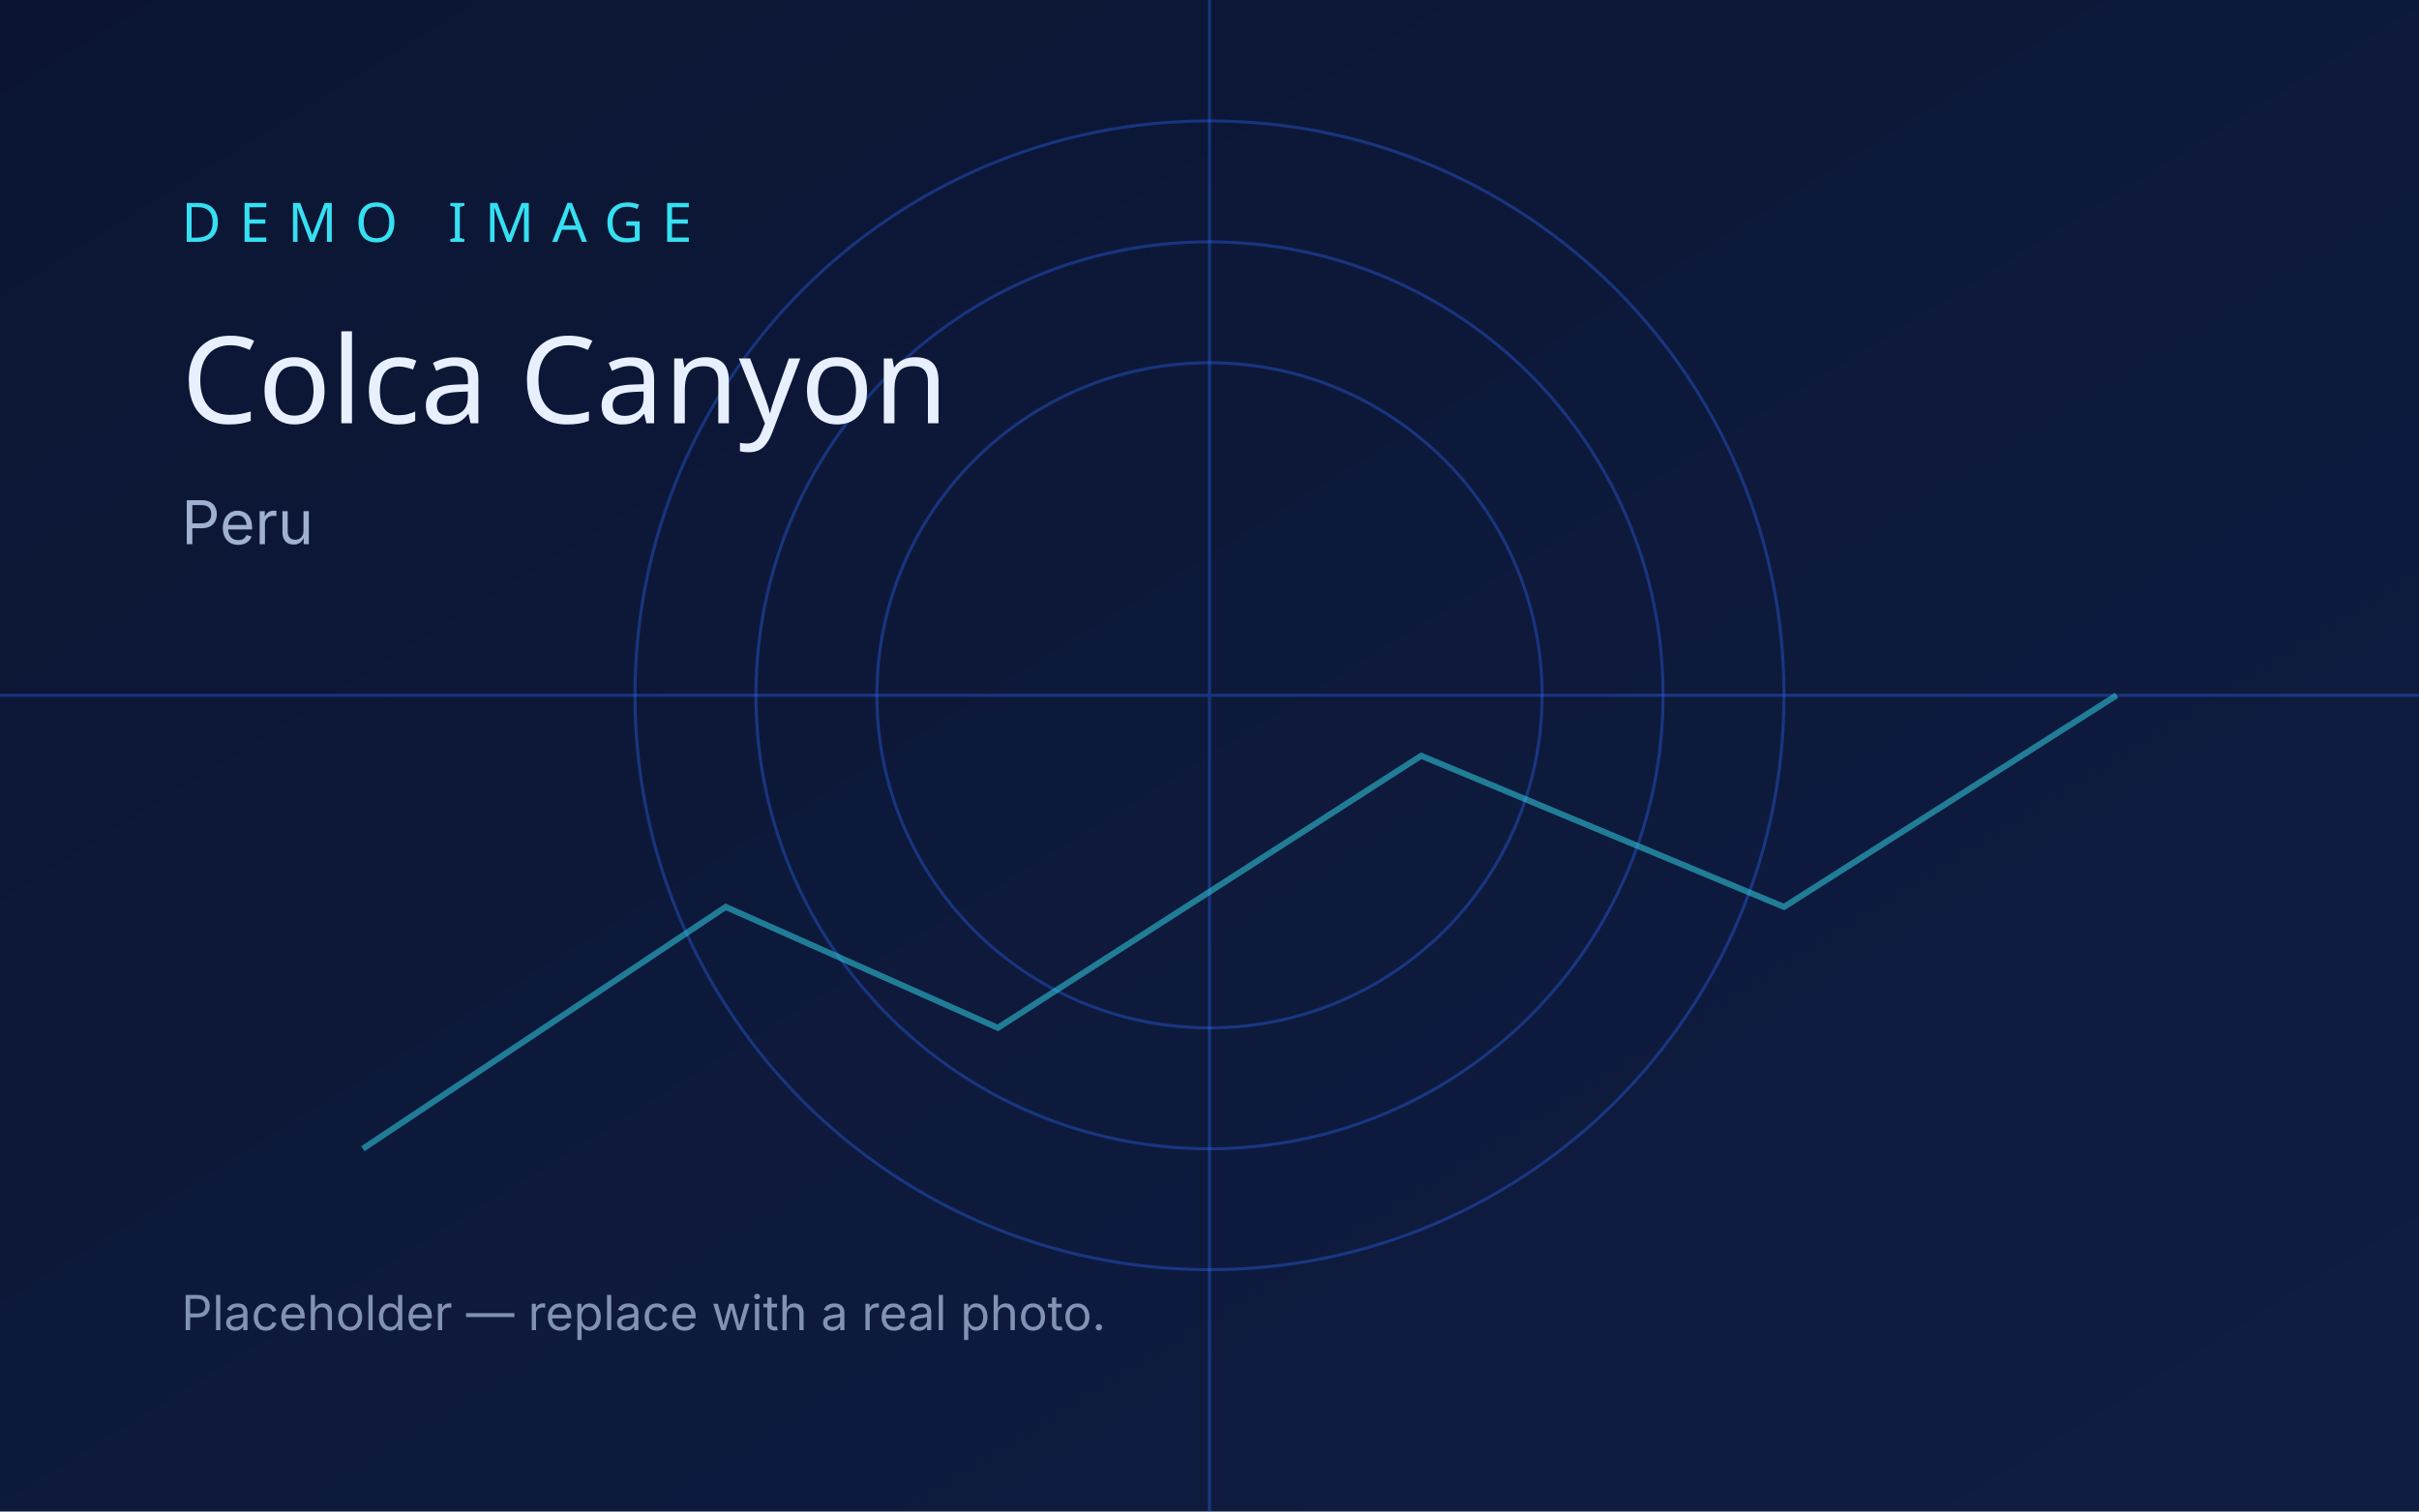
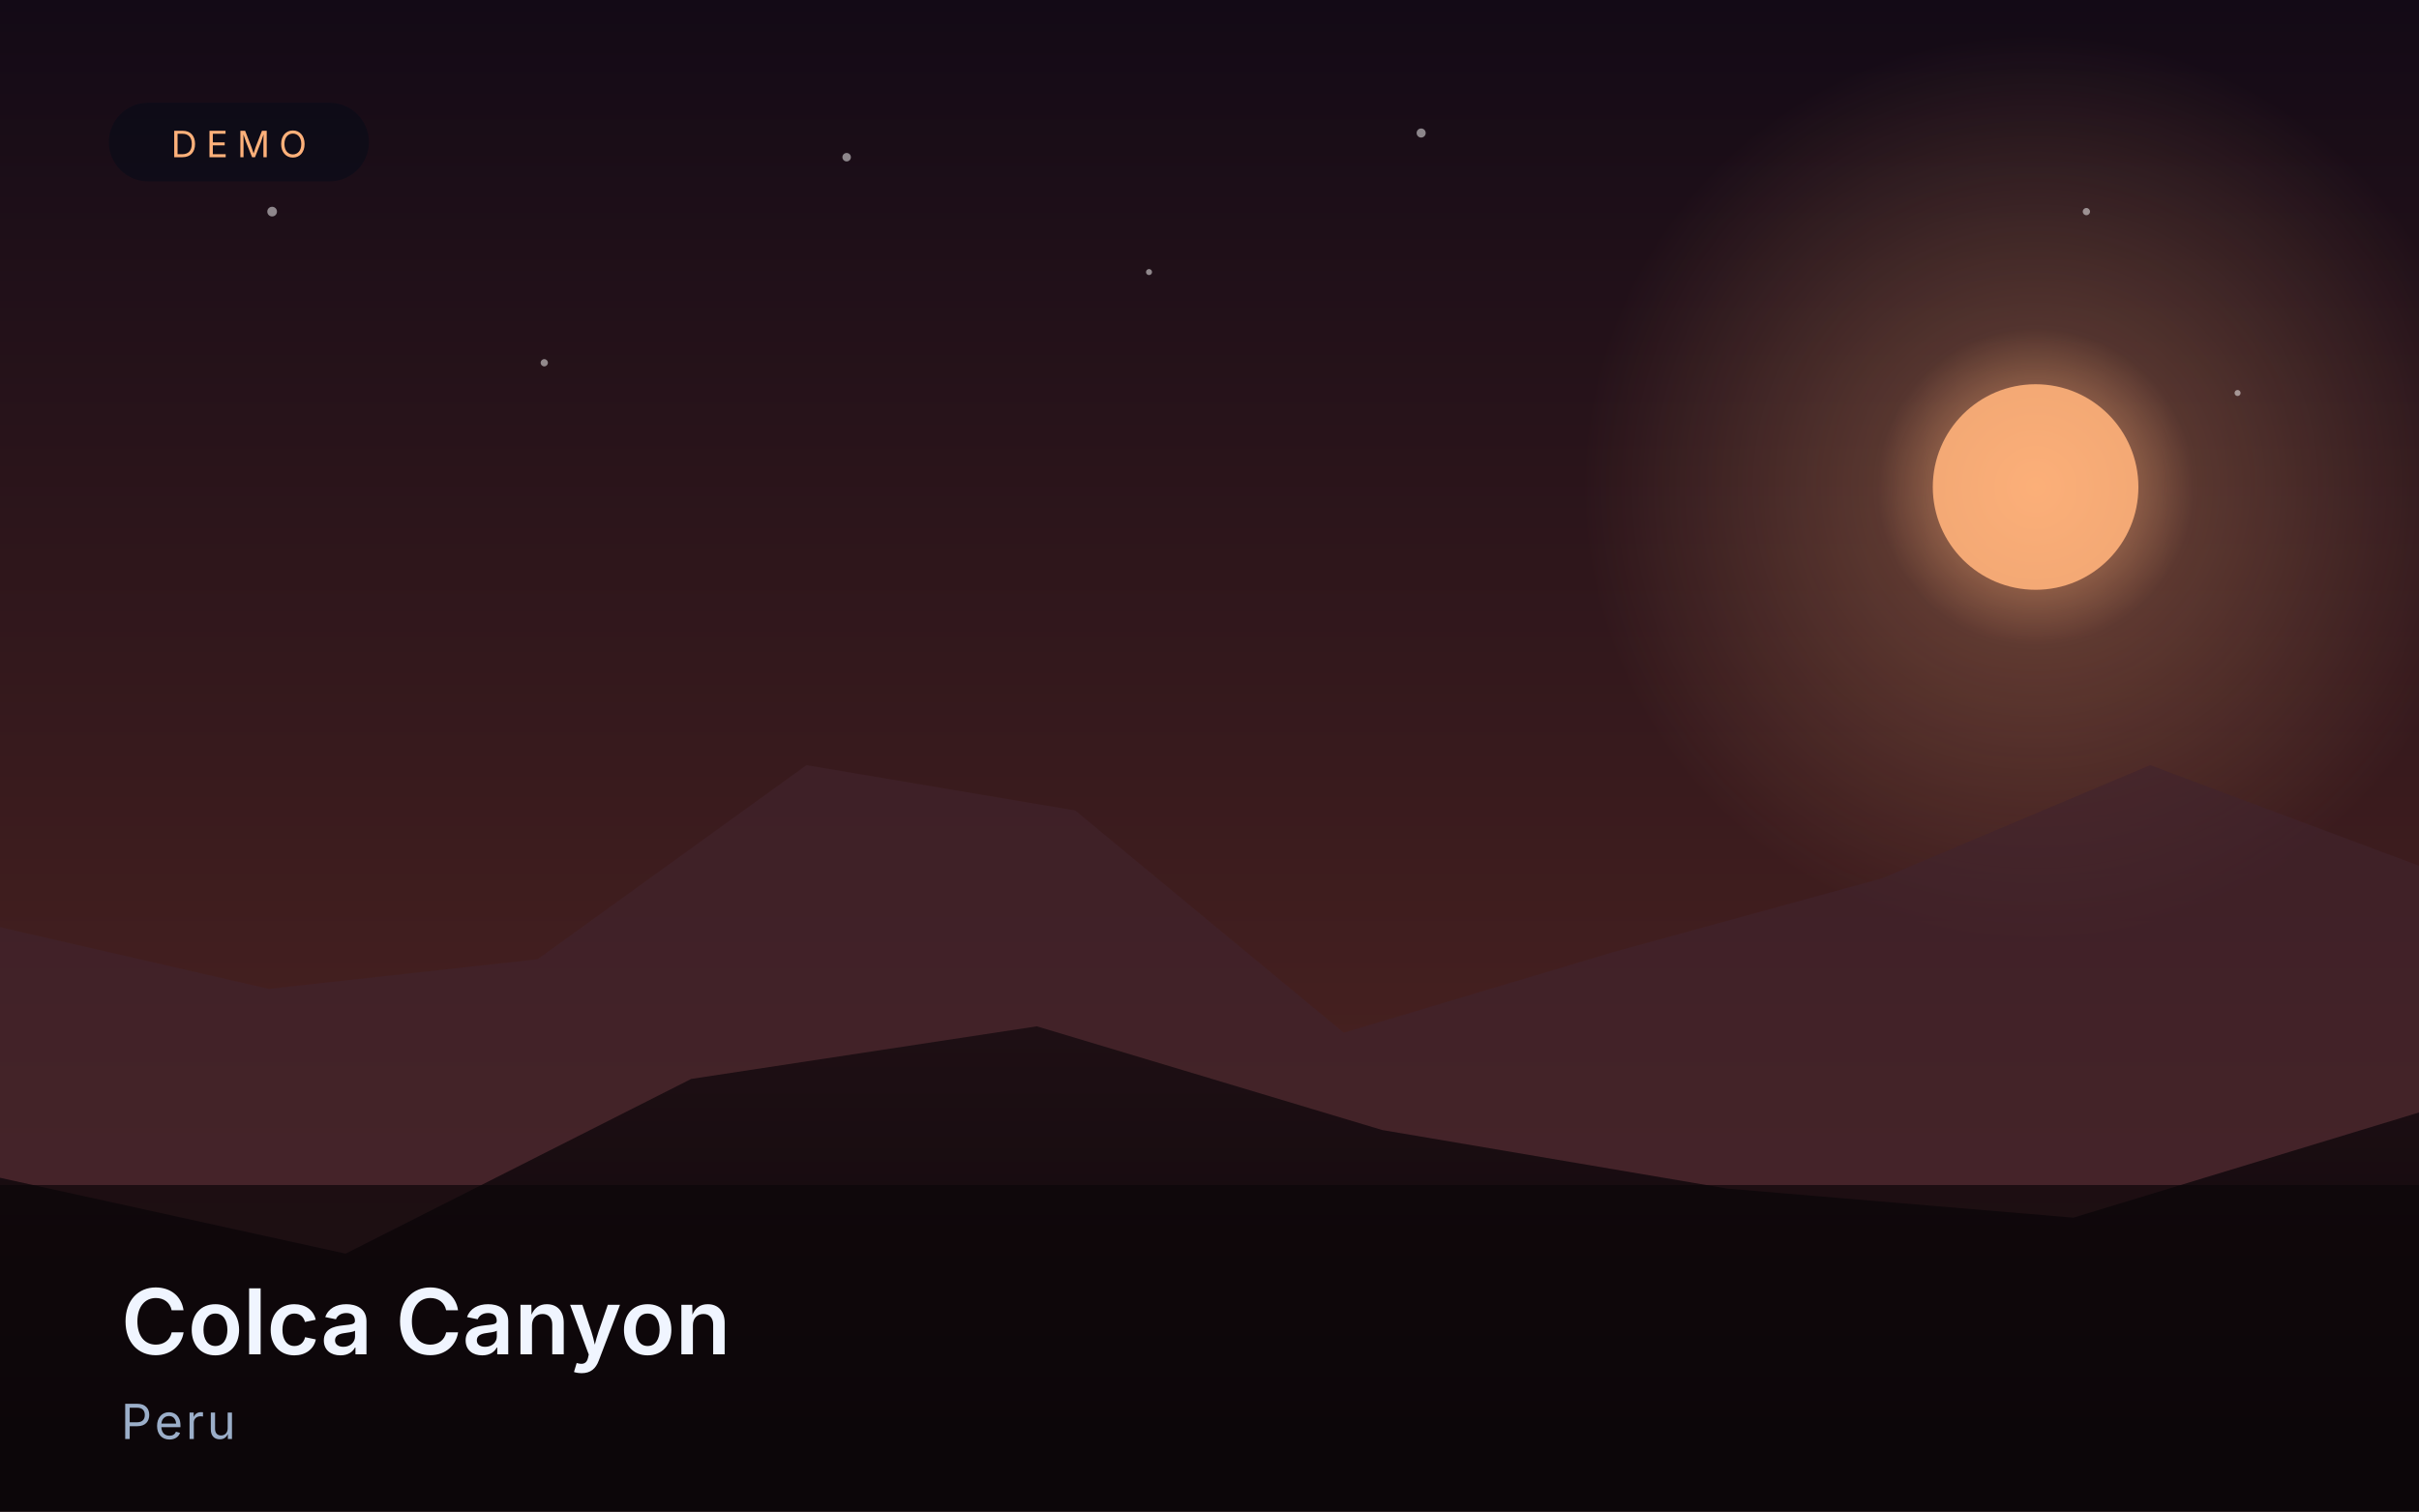
- <svg xmlns="http://www.w3.org/2000/svg" viewBox="0 0 800 500" role="img" aria-label="Demo image for Colca Canyon">
+ <svg xmlns="http://www.w3.org/2000/svg" viewBox="0 0 800 500" role="img" aria-label="Demo landscape for Colca Canyon">
  <defs>
-     <linearGradient id="bg" x1="0" y1="0" x2="1" y2="1">
-       <stop offset="0" stop-color="#0b1533" />
-       <stop offset="1" stop-color="#101d42" />
+     <linearGradient id="sky" x1="0" y1="0" x2="0" y2="1">
+       <stop offset="0" stop-color="#130a16" />
+       <stop offset="1" stop-color="#5c2a24" />
+     </linearGradient>
+     <radialGradient id="sunGlow" cx="0.5" cy="0.5" r="0.5">
+       <stop offset="0" stop-color="#ffb17a" stop-opacity="0.85" />
+       <stop offset="0.35" stop-color="#ffb17a" stop-opacity="0.22" />
+       <stop offset="1" stop-color="#ffb17a" stop-opacity="0" />
+     </radialGradient>
+     <linearGradient id="ground" x1="0" y1="0" x2="0" y2="1">
+       <stop offset="0" stop-color="#1e0f14" />
+       <stop offset="1" stop-color="#0c0609" />
    </linearGradient>
  </defs>
-   <rect width="800" height="500" fill="url(#bg)" />
-   <g fill="none" stroke="#2f6bff" stroke-opacity="0.35">
-     <circle cx="400" cy="230" r="190" />
-     <circle cx="400" cy="230" r="150" />
-     <circle cx="400" cy="230" r="110" />
-     <path d="M0 230 H800 M400 0 V500" />
+   <rect width="800" height="500" fill="url(#sky)" />
+   <circle cx="673.203" cy="161.101" r="150" fill="url(#sunGlow)" />
+   <circle cx="673.203" cy="161.101" r="34" fill="#ffb17a" opacity="0.9" />
+   <g fill="#ffffff" opacity="0.5">
+     <circle cx="90" cy="70" r="1.6" />
+     <circle cx="180" cy="120" r="1.2" />
+     <circle cx="280" cy="52" r="1.4" />
+     <circle cx="380" cy="90" r="1" />
+     <circle cx="470" cy="44" r="1.5" />
+     <circle cx="690" cy="70" r="1.2" />
+     <circle cx="740" cy="130" r="1" />
  </g>
-   <g stroke="#35e0f2" stroke-opacity="0.5" stroke-width="2">
-     <path d="M120 380 L240 300 L330 340 L470 250 L590 300 L700 230" fill="none" />
+   <path d="M0.0 306.7 L88.9 327.1 L177.8 317.3 L266.7 253.1 L355.6 268.1 L444.4 341.6 L533.3 315.0 L622.2 290.6 L711.1 253.1 L800.0 286.4 L800 500 L0 500 Z" fill="#41232c" opacity="0.65" />
+   <path d="M0.0 389.6 L114.3 414.7 L228.6 356.9 L342.9 339.5 L457.1 373.8 L571.4 393.2 L685.7 402.8 L800.0 368.0 L800 500 L0 500 Z" fill="url(#ground)" />
+   <rect y="392" width="800" height="108" fill="#0c0609" opacity="0.7" />
+   <g font-family="Space Grotesk, Inter, sans-serif">
+     <rect x="36" y="34" width="86" height="26" rx="13" fill="#060b18" opacity="0.55" />
+     <text x="79" y="52" fill="#ffb17a" font-size="12" letter-spacing="3" text-anchor="middle">DEMO</text>
+     <text x="40" y="448" fill="#f0f5ff" font-size="30" font-weight="600">Colca Canyon</text>
+     <text x="40" y="476" fill="#9baec9" font-size="16" letter-spacing="1">Peru</text>
  </g>
-   <text x="60" y="80" fill="#35e0f2" font-family="Space Grotesk, sans-serif" font-size="18" letter-spacing="6">DEMO IMAGE</text>
-   <text x="60" y="140" fill="#e8f0ff" font-family="Space Grotesk, sans-serif" font-size="40">Colca Canyon</text>
-   <text x="60" y="180" fill="#9fb0d0" font-family="Inter, sans-serif" font-size="20">Peru</text>
-   <text x="60" y="440" fill="#9fb0d0" font-family="Inter, sans-serif" font-size="16" opacity="0.8">Placeholder — replace with a real photo.</text>
</svg>
